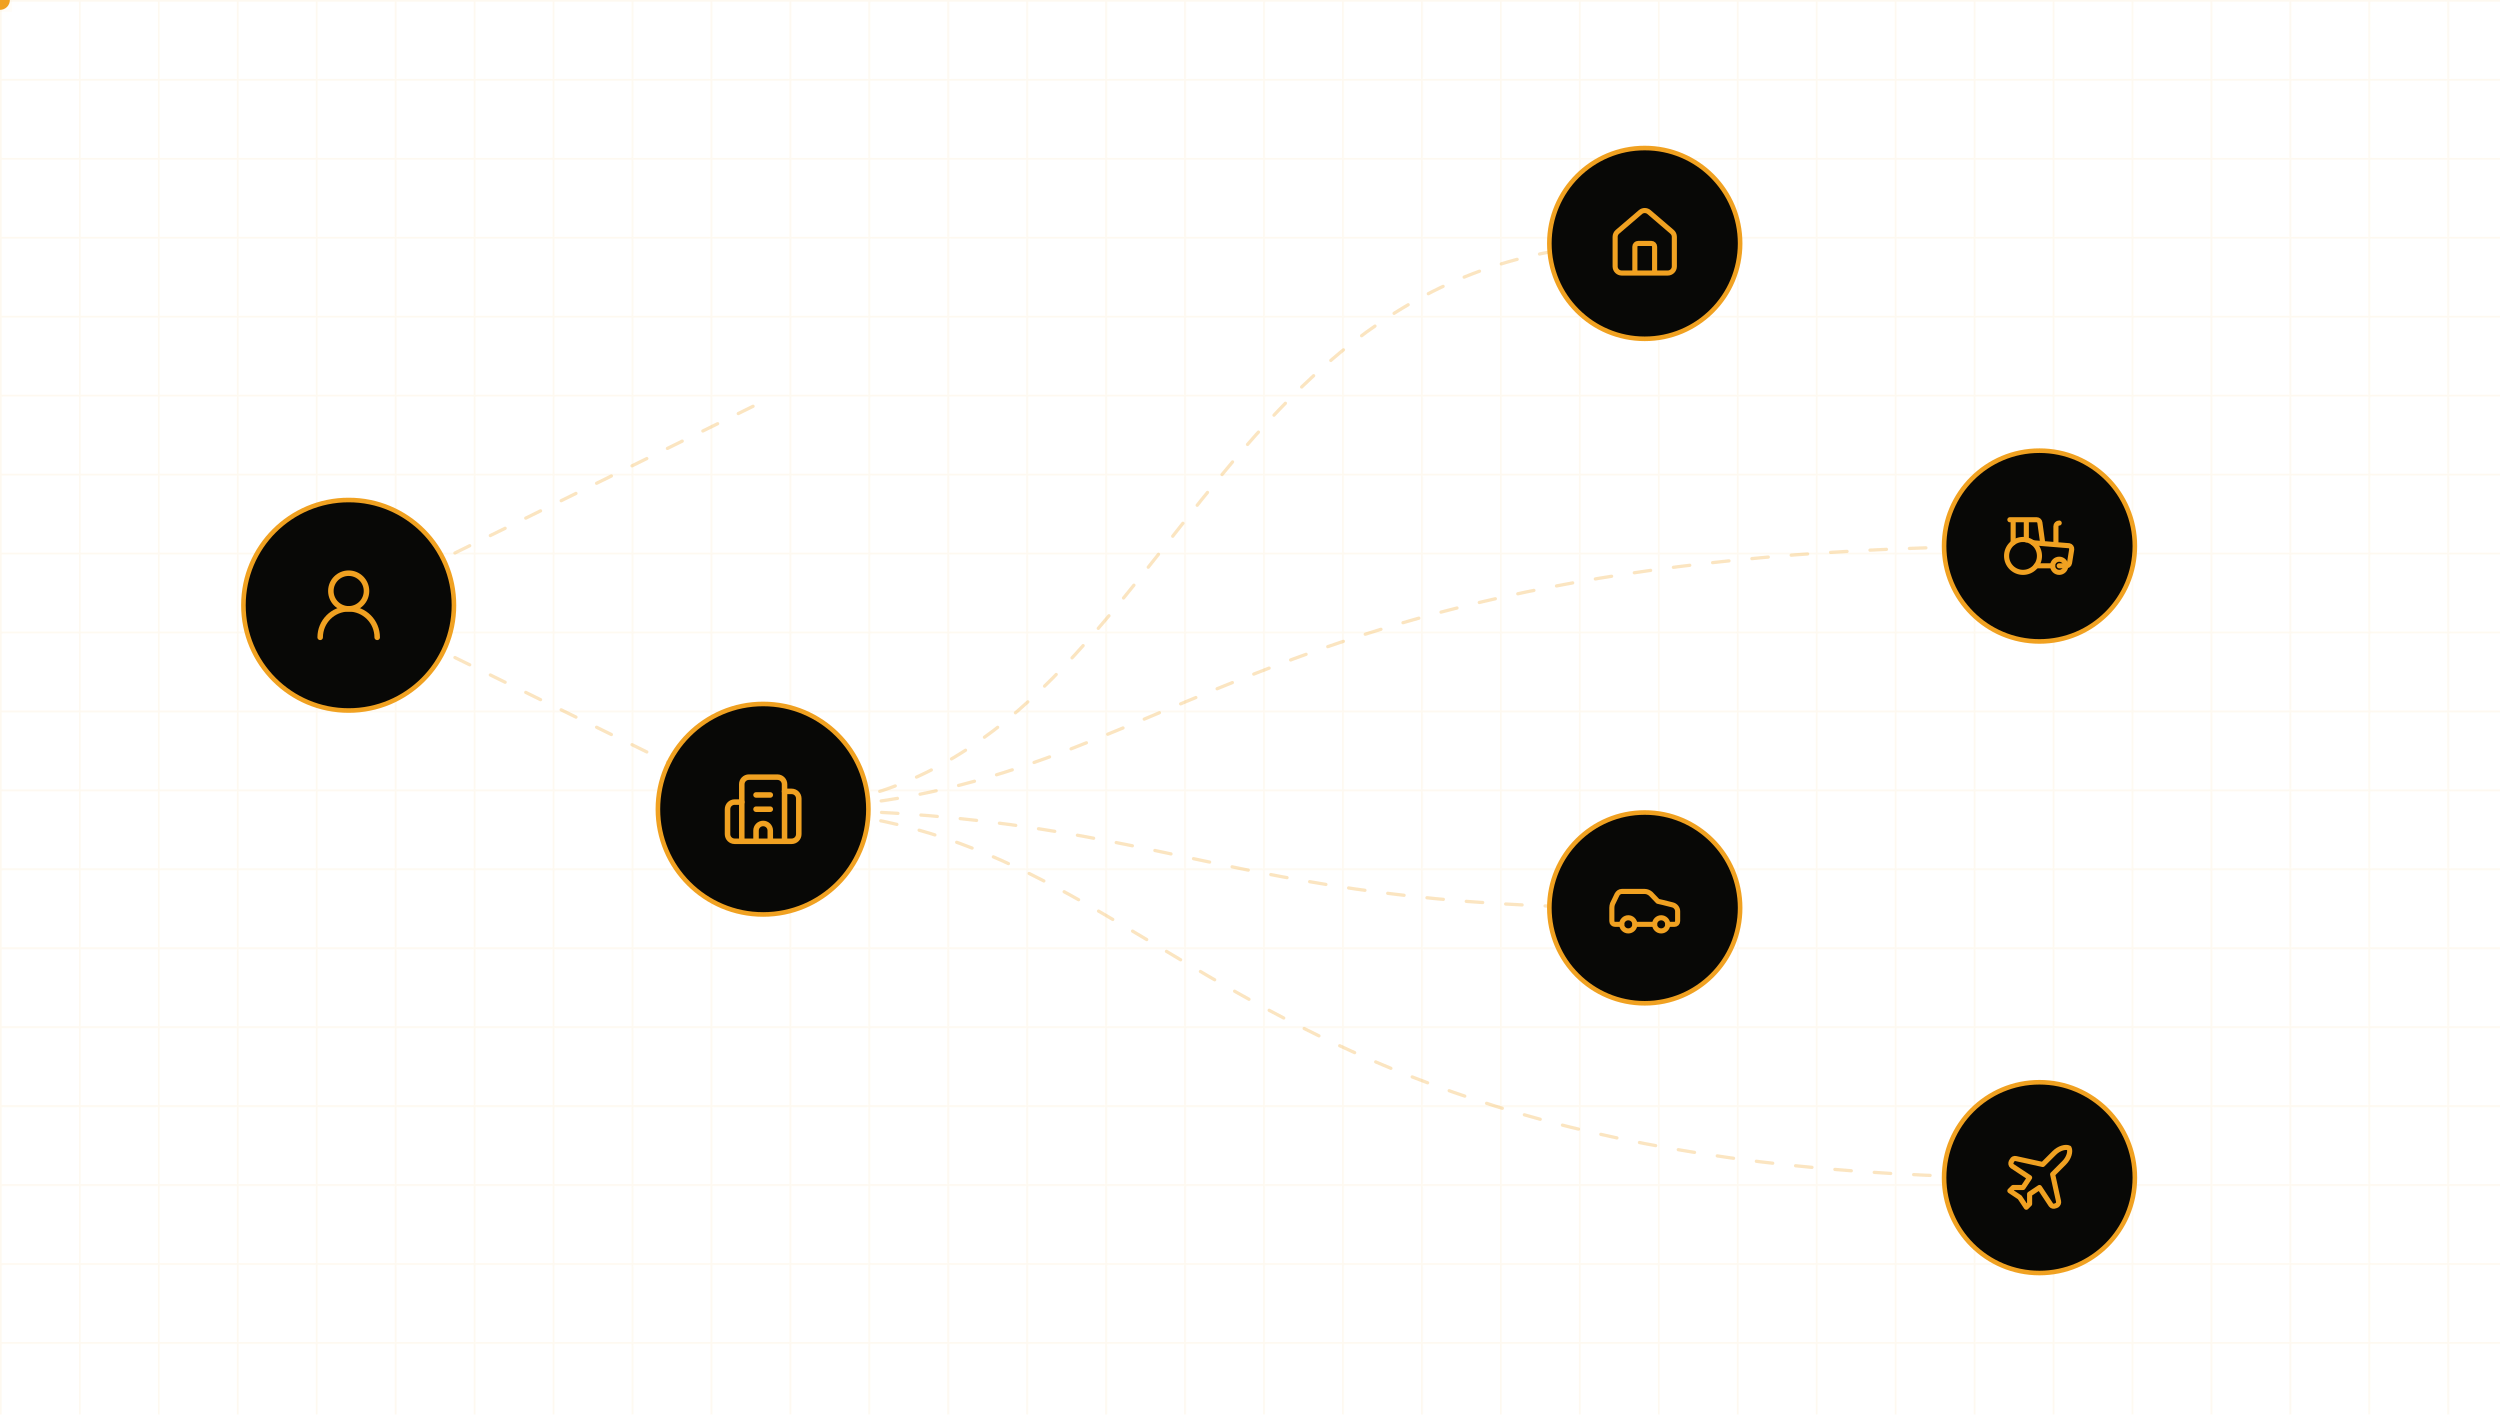
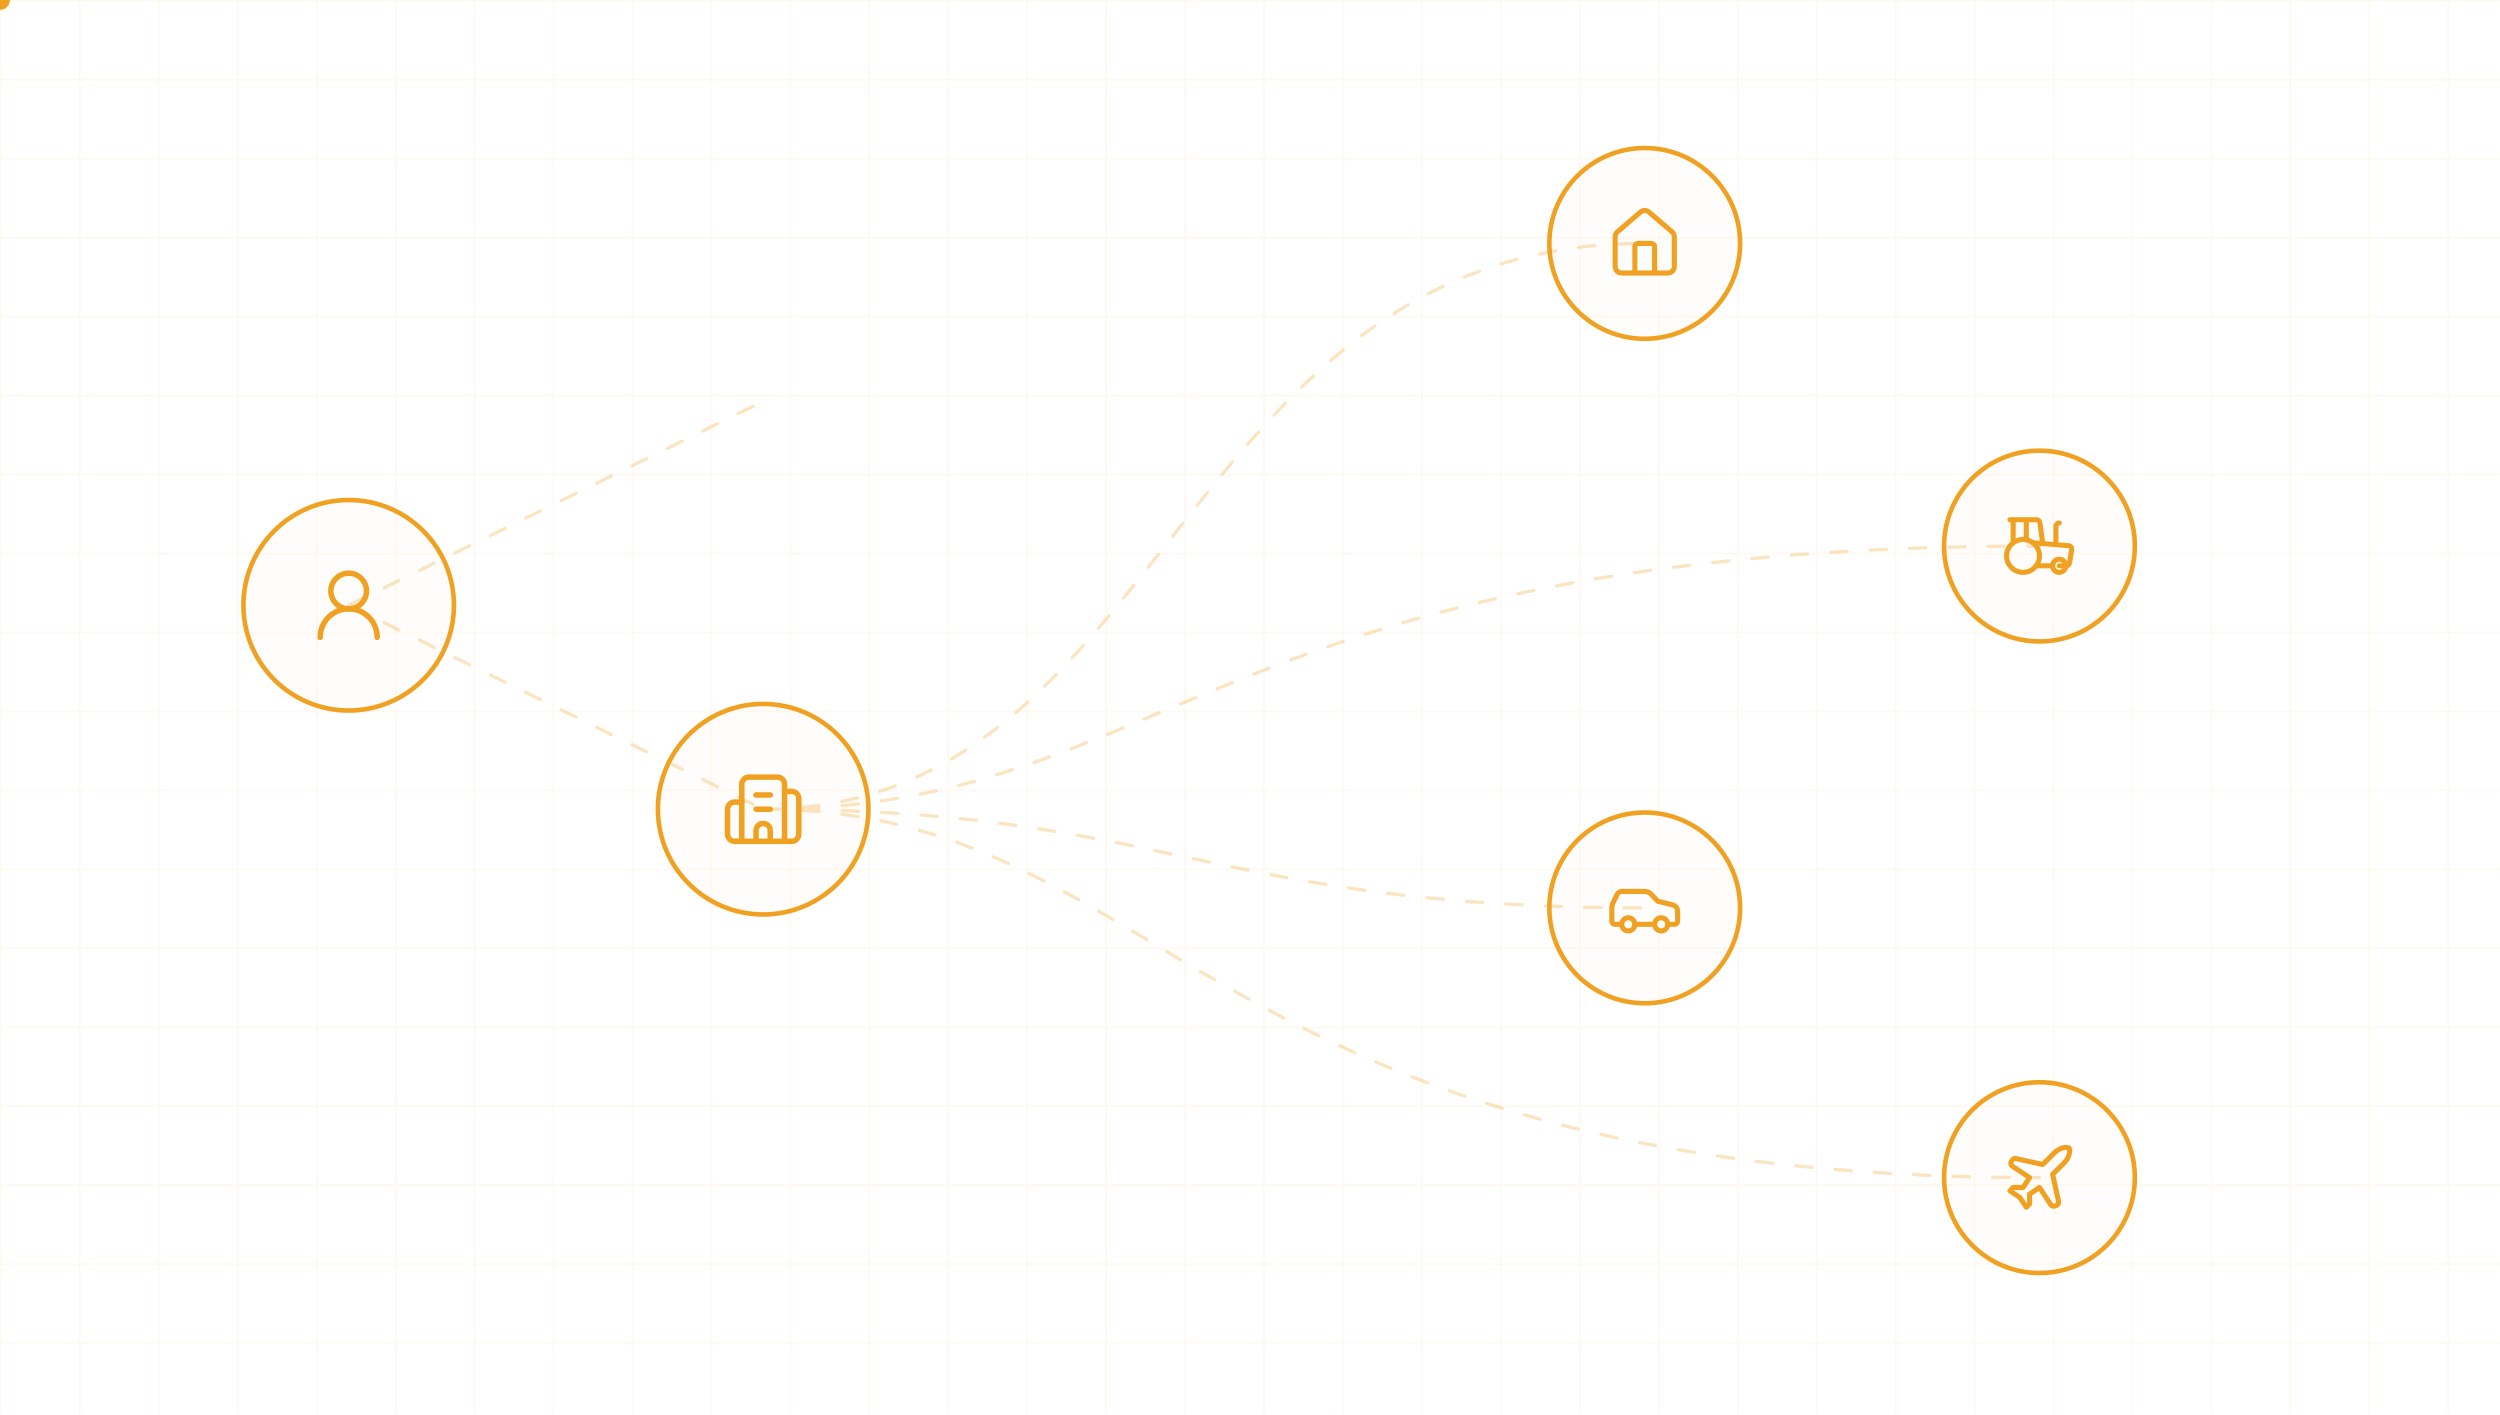
<svg xmlns="http://www.w3.org/2000/svg" width="760" height="430" viewBox="0 0 760 430" role="img" aria-labelledby="title description">
  <style>
  :host{display:block;color:#f0a121}
-   svg{display:block;width:100%;height:auto;aspect-ratio:16/9;background:#060605;overflow:hidden}
+   svg{display:block;width:100%;height:auto;aspect-ratio:16/9;background:transparent;overflow:hidden}
  .sk-grid{fill:none;stroke:#f0a121;stroke-width:1;stroke-opacity:.07}
  .sk-line,.sk-icon,.sk-flow,.sk-hair,.sk-ghost{fill:none;stroke:#f0a121;stroke-linecap:round;stroke-linejoin:round;vector-effect:non-scaling-stroke}
  .sk-line,.sk-icon{stroke-width:1.55}
  .sk-hair{stroke-width:.85;stroke-opacity:.3}
  .sk-ghost{stroke-width:1;stroke-opacity:.28;stroke-dasharray:5 7}
  .sk-flow{stroke-width:1.1;stroke-opacity:.42;stroke-dasharray:7 8;animation:flow 2.2s linear infinite}
  .sk-plane,.sk-row-bg,.sk-icon-box{fill:rgba(240,161,33,.024);stroke:#f0a121;stroke-width:1.15;stroke-opacity:.68;vector-effect:non-scaling-stroke}
-   .sk-row-bg{fill:#080806;stroke-opacity:.24}
+   .sk-row-bg{fill:rgba(240,161,33,.018);stroke-opacity:.24}
  .sk-icon-box{stroke-opacity:.34}
  .sk-hot{fill:#f0a121;filter:url(#soft-glow)}
  .sk-label{fill:#f0a121;font:500 16px 'DM Mono',ui-monospace,monospace;letter-spacing:.08em}
  .sk-small-label{fill:#f0a121;fill-opacity:.58;font:500 10px 'DM Mono',ui-monospace,monospace;letter-spacing:.13em}
  .is-muted{opacity:.45}
  .sk-corner{fill:none;stroke:#f0a121;stroke-width:1;stroke-opacity:.35}
-   .sk-node-ring,.sk-timeline-dot{fill:#080806;stroke:#f0a121;stroke-width:1.4;vector-effect:non-scaling-stroke}
+   .sk-node-ring,.sk-timeline-dot{fill:rgba(240,161,33,.018);stroke:#f0a121;stroke-width:1.4;vector-effect:non-scaling-stroke}
  .sk-timeline-dot{fill:#f0a121;stroke-width:0;filter:url(#soft-glow)}
  @keyframes flow{to{stroke-dashoffset:-30}}
  @media(prefers-reduced-motion:reduce){*{animation:none!important}}
</style>
  <defs>
    <pattern id="assets-grid" width="24" height="24" patternUnits="userSpaceOnUse">
      <path d="M24 0H0V24" class="sk-grid" />
    </pattern>
    <filter id="soft-glow">
      <feGaussianBlur stdDeviation="3" result="blur" />
      <feMerge>
        <feMergeNode in="blur" />
        <feMergeNode in="SourceGraphic" />
      </feMerge>
    </filter>
  </defs>
  <rect width="760" height="430" fill="url(#assets-grid)" />
  <path class="sk-ghost" d="M106 184l126 62M106 184l126-62M232 246C355 246 358 74 500 74M232 246C355 246 370 166 620 166M232 246C355 246 368 276 500 276M232 246C355 246 365 358 620 358" />
  <g class="sk-entity-node" transform="translate(106 184)">
    <circle class="sk-node-ring" r="32" />
    <g class="sk-icon" transform="translate(-13 -13) scale(1.083333)">
      <circle cx="12" cy="8" r="5" />
      <path d="M20 21a8 8 0 0 0-16 0" />
    </g>
  </g>
  <g class="sk-entity-node is-active" transform="translate(232 246)">
    <circle class="sk-node-ring" r="32" />
    <g class="sk-icon" transform="translate(-13 -13) scale(1.083333)">
      <path d="M10 12h4M10 8h4M14 21v-3a2 2 0 0 0-4 0v3" />
      <path d="M6 10H4a2 2 0 0 0-2 2v7a2 2 0 0 0 2 2h16a2 2 0 0 0 2-2V9a2 2 0 0 0-2-2h-2" />
      <path d="M6 21V5a2 2 0 0 1 2-2h8a2 2 0 0 1 2 2v16" />
    </g>
  </g>
  <g transform="translate(500 74)">
    <circle class="sk-node-ring" r="29" />
    <g class="sk-icon" transform="translate(-12 -12) scale(1)">
      <path d="M15 21v-8a1 1 0 0 0-1-1h-4a1 1 0 0 0-1 1v8M3 10a2 2 0 0 1 .709-1.528l7-6a2 2 0 0 1 2.582 0l7 6A2 2 0 0 1 21 10v9a2 2 0 0 1-2 2H5a2 2 0 0 1-2-2z" />
    </g>
  </g>
  <g transform="translate(620 166)">
    <circle class="sk-node-ring" r="29" />
    <g class="sk-icon" transform="translate(-12 -12) scale(1)">
      <path d="m10 11 11 .9a1 1 0 0 1 .8 1.1l-.665 4.158A1 1 0 0 1 20 18h-2M16 18h-5M18 5a1 1 0 0 0-1 1v5.573M3 4h8.129a1 1 0 0 1 .99.863L13 11.246M4 11V4M8 10.1V4" />
      <circle cx="18" cy="18" r="2" />
      <circle cx="7" cy="15" r="5" />
    </g>
  </g>
  <g transform="translate(500 276)">
    <circle class="sk-node-ring" r="29" />
    <g class="sk-icon" transform="translate(-12 -12) scale(1)">
      <path d="M19 17h2c.6 0 1-.4 1-1v-3c0-.9-.7-1.7-1.5-1.9C18.7 10.6 16 10 16 10s-1.3-1.4-2.2-2.3c-.5-.4-1.1-.7-1.8-.7H5c-.6 0-1.1.4-1.4.9l-1.4 2.9A3.7 3.7 0 0 0 2 12v4c0 .6.4 1 1 1h2M9 17h6" />
      <circle cx="7" cy="17" r="2" />
      <circle cx="17" cy="17" r="2" />
    </g>
  </g>
  <g transform="translate(620 358)">
    <circle class="sk-node-ring" r="29" />
    <g class="sk-icon" transform="translate(-12 -12) scale(1)">
      <path d="M17.8 19.2 16 11l3.5-3.5C21 6 21.5 4 21 3c-1-.5-3 0-4.5 1.5L13 8 4.8 6.2c-.5-.1-.9.1-1.1.5l-.3.5c-.2.5-.1 1 .3 1.3L9 12l-2 3H4l-1 1 3 2 2 3 1-1v-3l3-2 3.5 5.3c.3.4.8.5 1.3.3l.5-.2c.4-.3.6-.7.5-1.2z" />
    </g>
  </g>
  <circle class="sk-hot" r="3">
    <animateMotion dur="4.8s" begin="0s" repeatCount="indefinite" path="M232 246C355 246 368 276 500 276" />
  </circle>
</svg>
